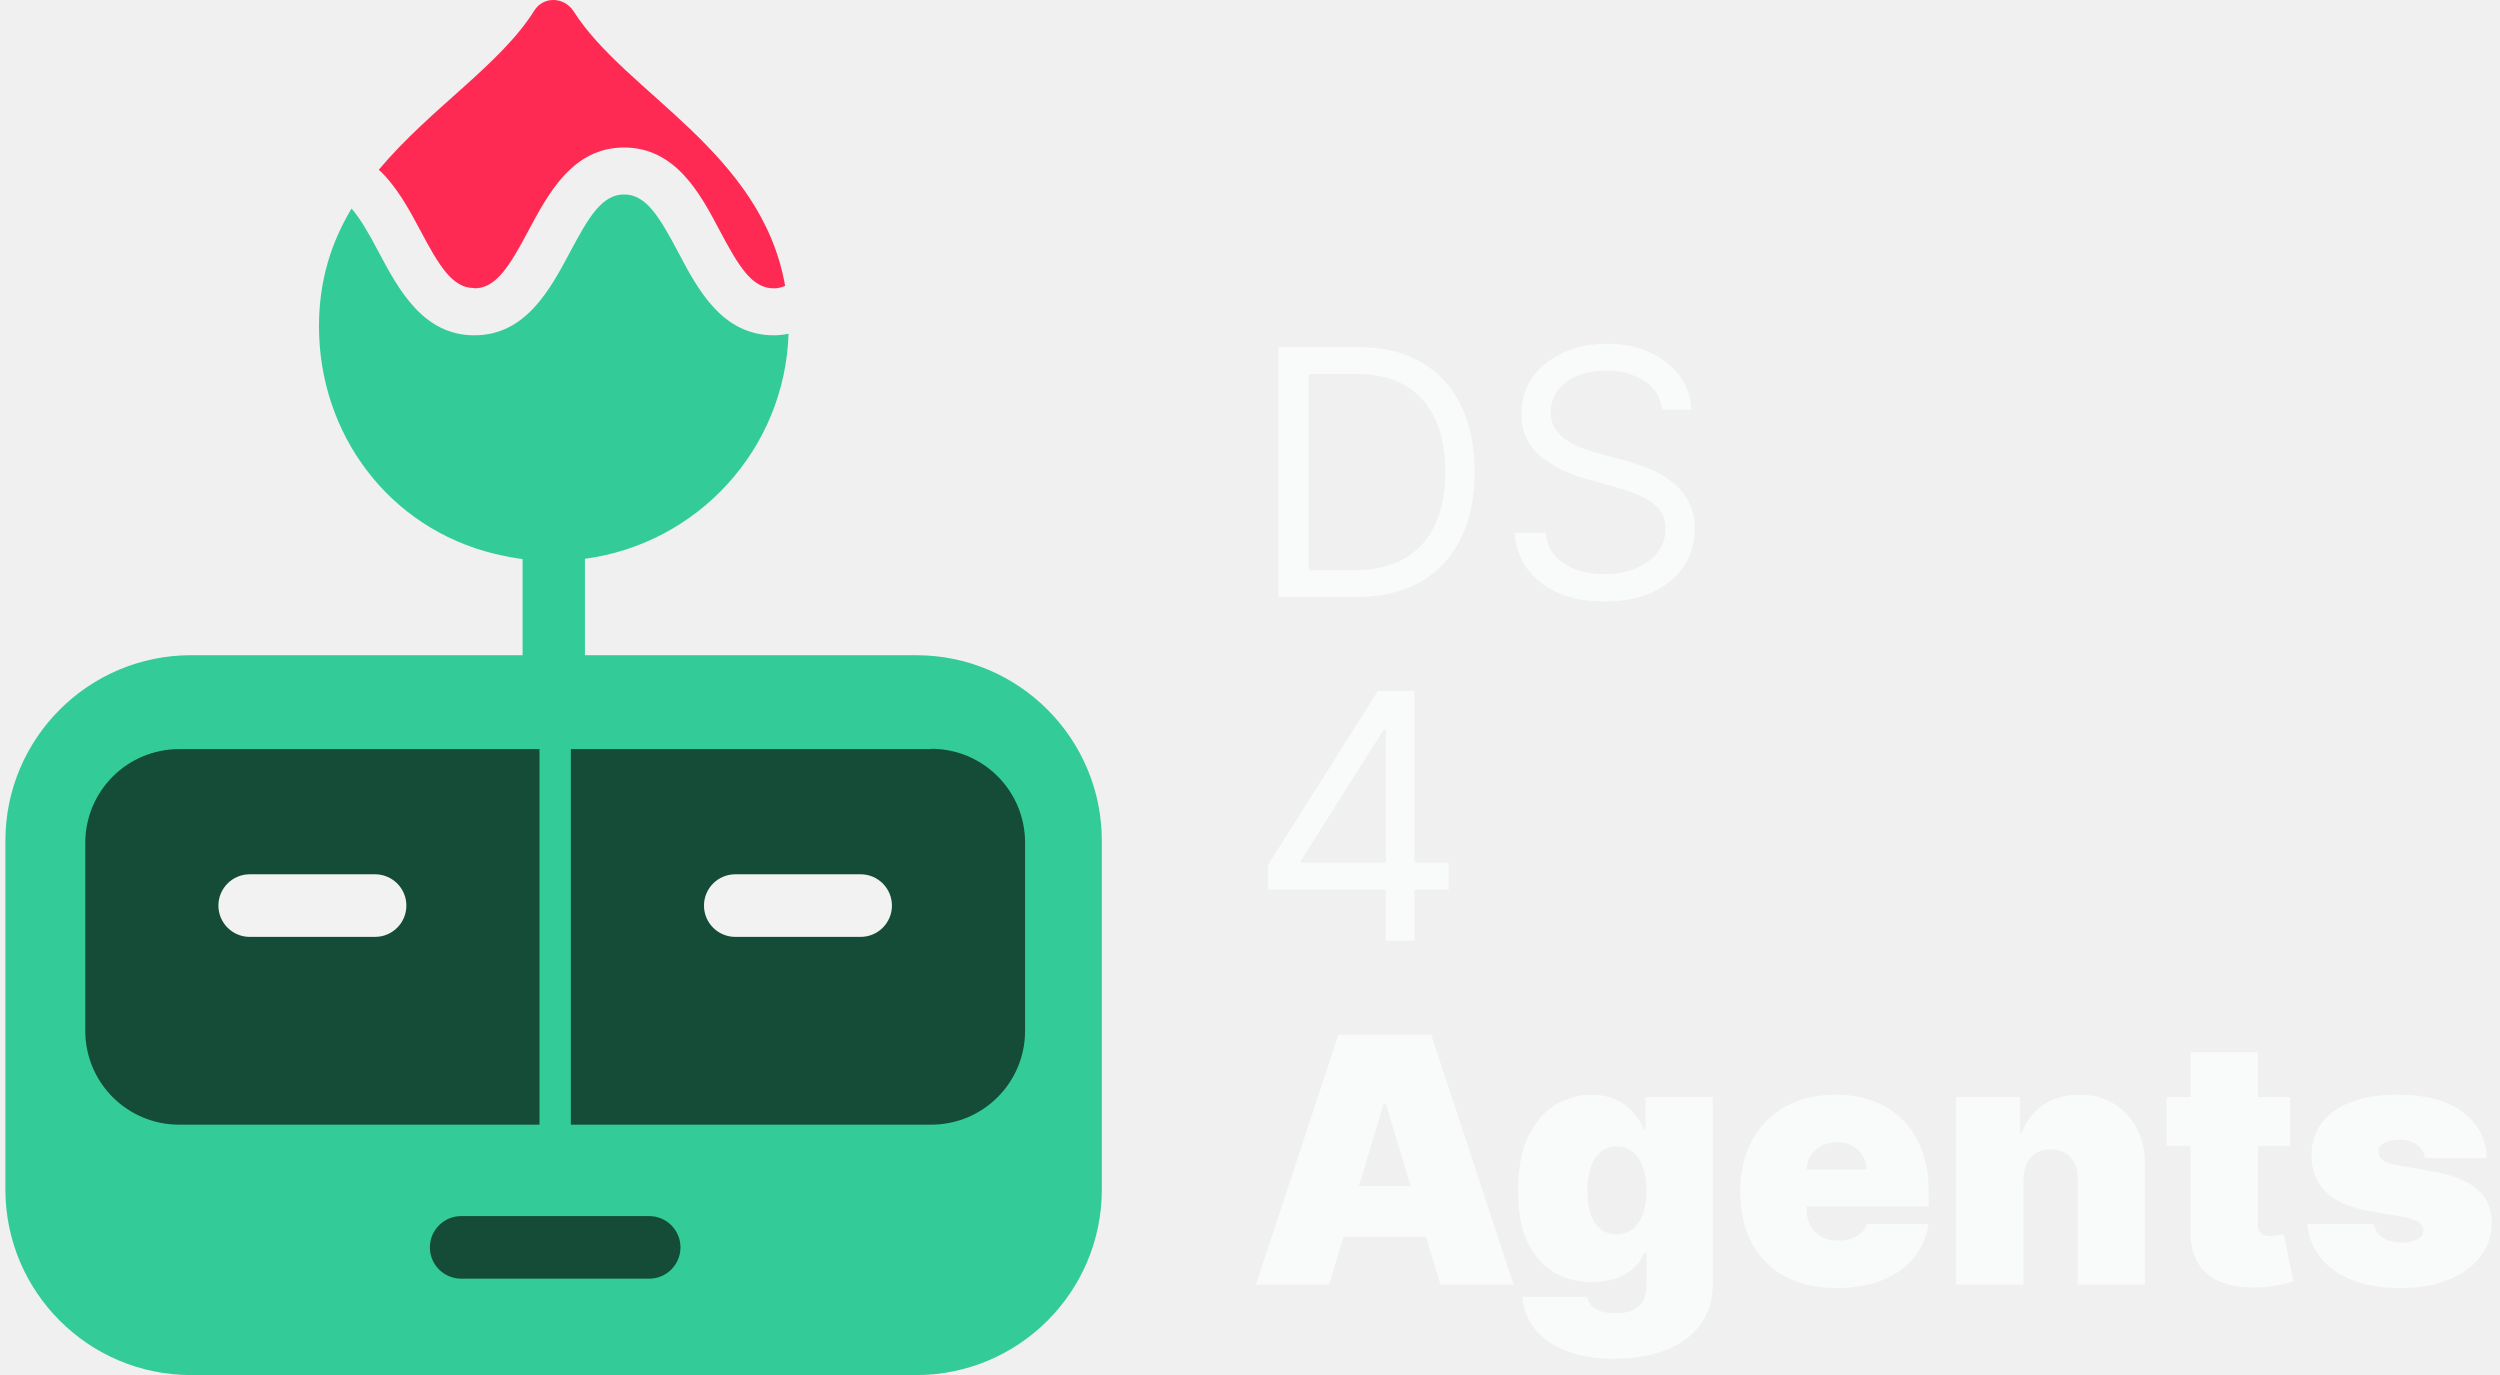
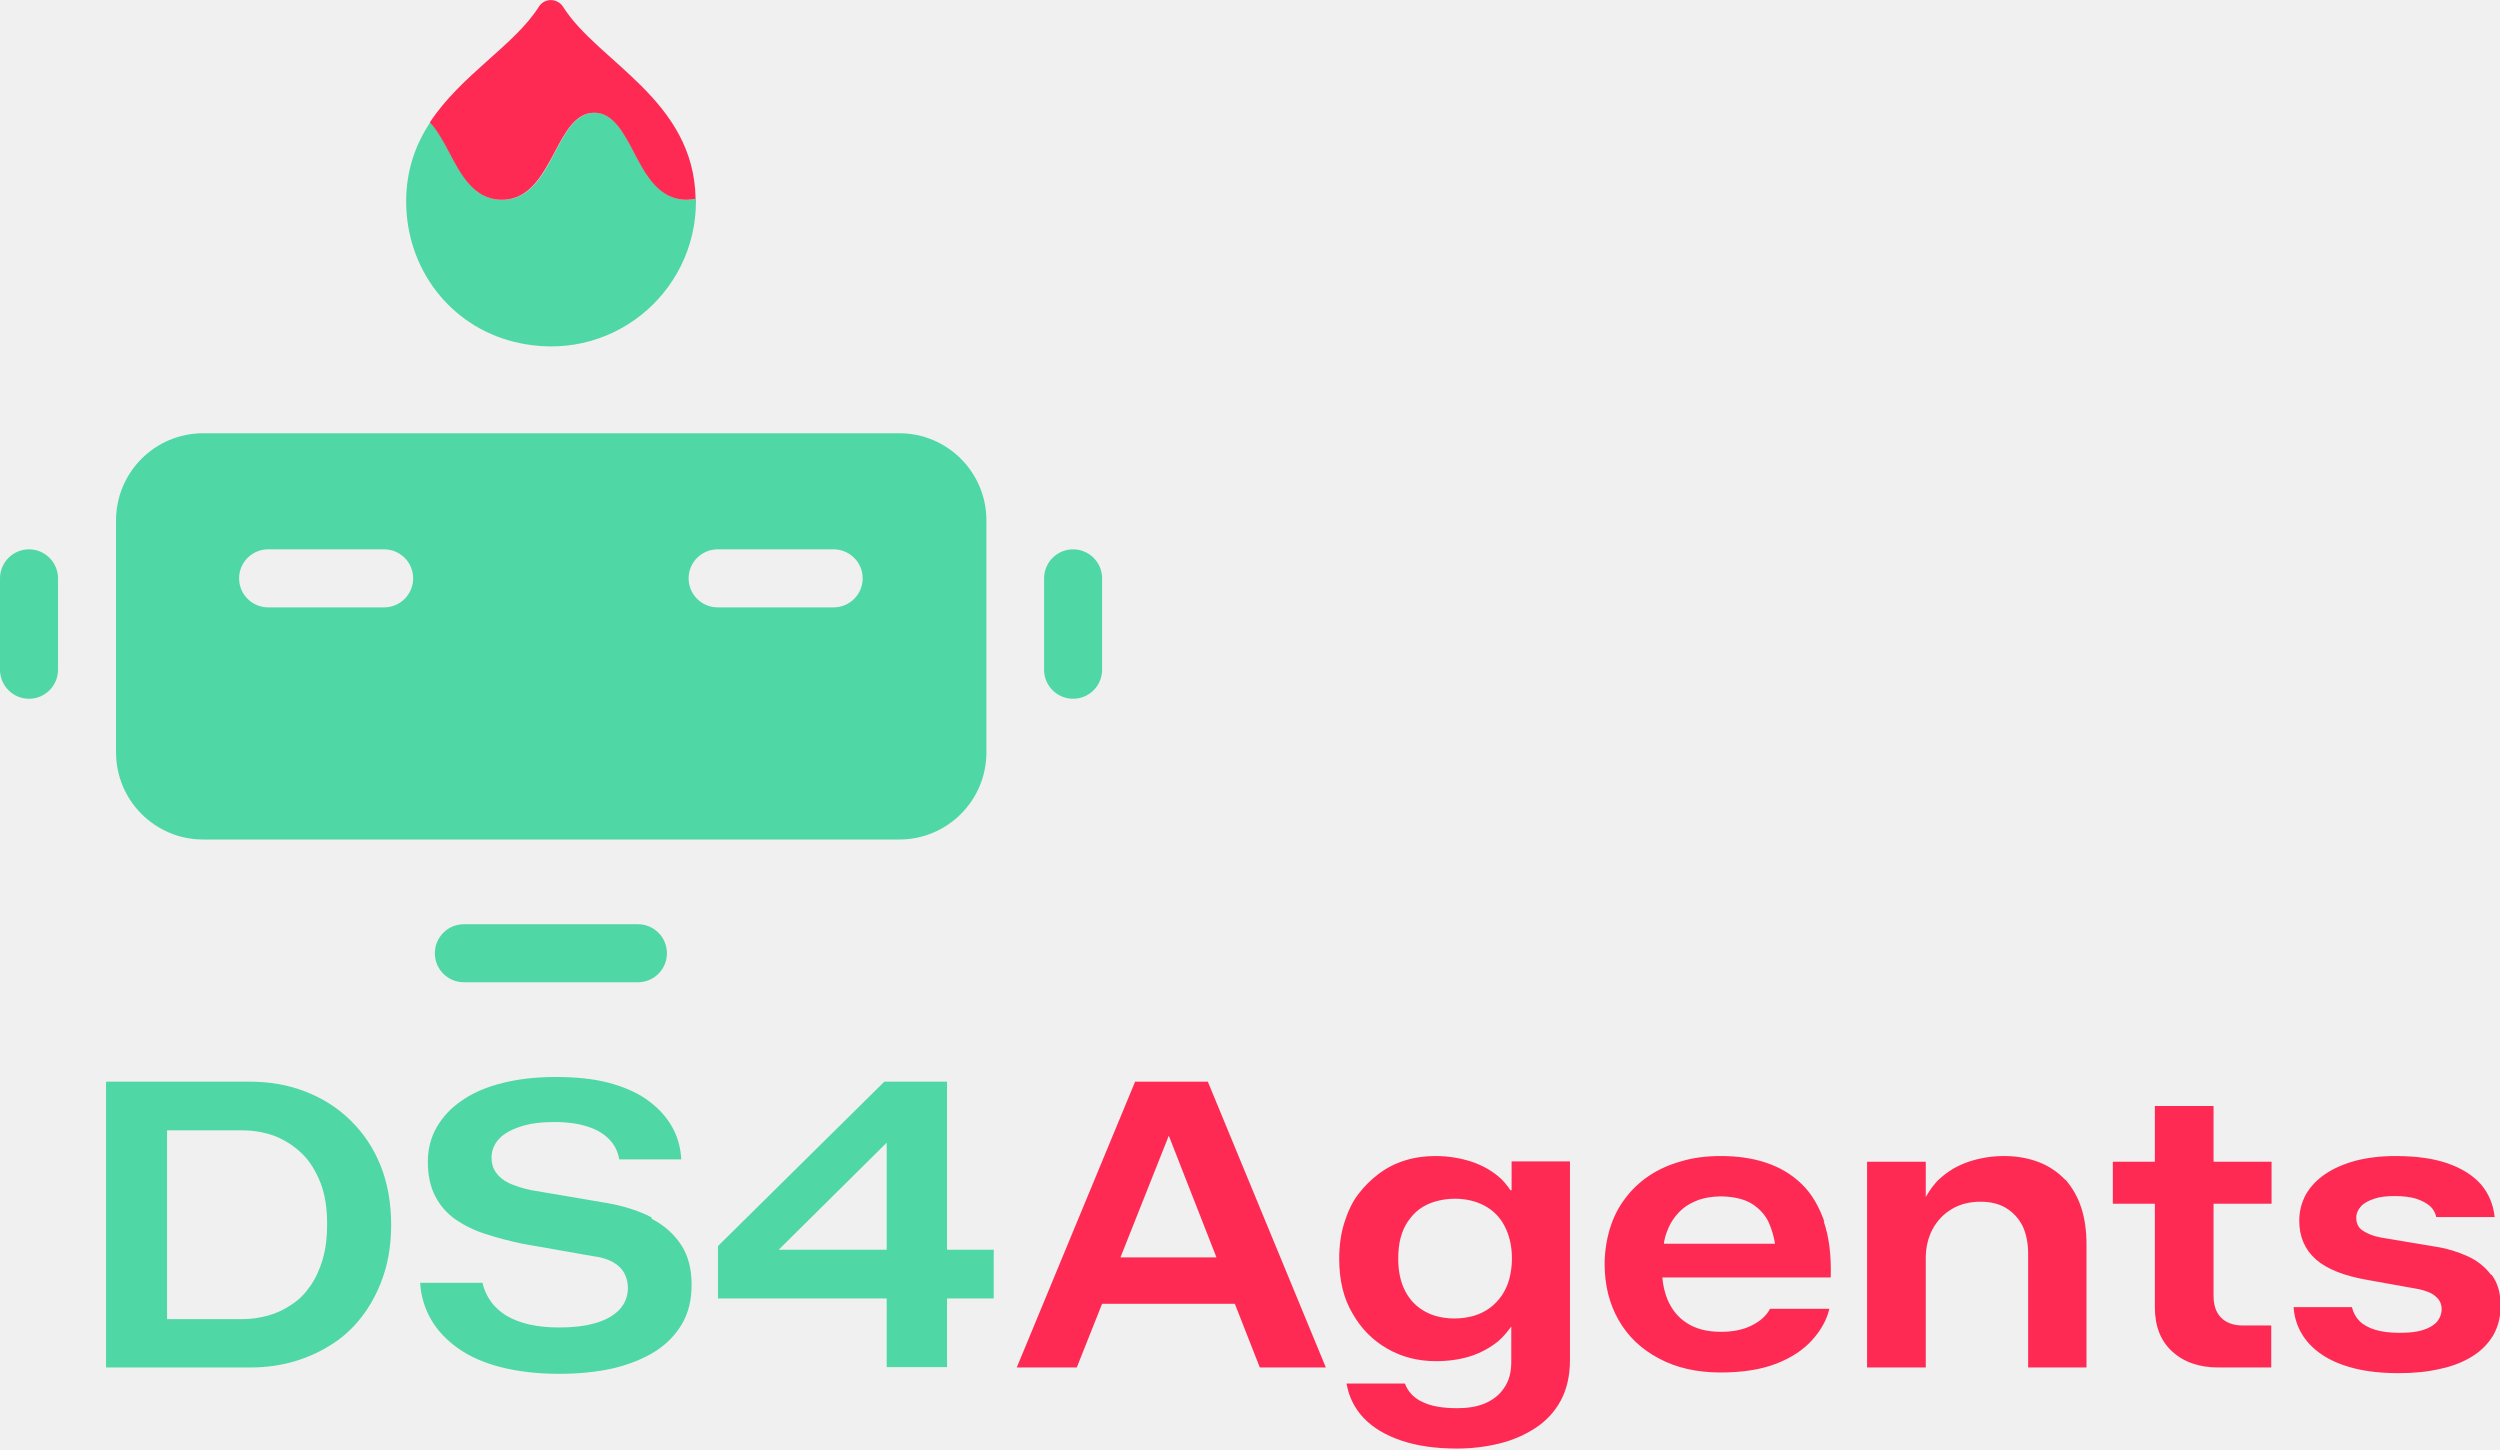
- <svg xmlns="http://www.w3.org/2000/svg" width="80" height="44" viewBox="0 0 420 232" fill="none">
-   <path d="M153.656 110.548H97.786V94.282C116.761 91.748 131.509 75.851 132.143 56.311C131.35 56.469 130.557 56.575 129.659 56.575C120.937 56.575 116.814 48.812 113.537 42.58C110.313 36.507 108.093 32.81 104.393 32.81C100.693 32.81 98.473 36.507 95.249 42.58C91.919 48.812 87.796 56.575 79.127 56.575C70.459 56.575 66.336 48.812 63.006 42.58C61.314 39.359 59.887 36.877 58.407 35.187C55.077 40.732 52.91 47.175 52.91 55.044C52.91 73.316 64.75 89.107 82.51 93.437C84.096 93.807 85.681 94.124 87.267 94.335V110.548H31.344C14.06 110.548 0 124.543 0 141.865V200.697C0 217.966 14.007 232.014 31.344 232.014H153.656C170.94 232.014 185 218.019 185 200.697V141.865C185 124.596 170.993 110.548 153.656 110.548Z" fill="#33CC99" />
-   <path d="M29.336 126.392C20.561 126.392 13.479 133.468 13.479 142.235V173.922C13.479 182.688 20.561 189.765 29.336 189.765H90.121V126.392H29.336Z" fill="#144C38" />
-   <path d="M62.371 147.516H41.228C38.309 147.516 35.942 149.881 35.942 152.797C35.942 155.714 38.309 158.078 41.228 158.078H62.371C65.29 158.078 67.657 155.714 67.657 152.797C67.657 149.881 65.29 147.516 62.371 147.516Z" fill="#F2F2F2" />
-   <path d="M108.621 205.186H76.907C73.988 205.186 71.621 207.55 71.621 210.467C71.621 213.384 73.988 215.748 76.907 215.748H108.621C111.54 215.748 113.907 213.384 113.907 210.467C113.907 207.55 111.54 205.186 108.621 205.186Z" fill="#144C38" />
-   <path d="M156.193 126.392H95.407V189.765H156.193C164.967 189.765 172.05 182.689 172.05 173.922V142.182C172.05 133.416 164.967 126.339 156.193 126.339V126.392Z" fill="#144C38" />
-   <path d="M144.3 147.516H123.157C120.238 147.516 117.871 149.881 117.871 152.797C117.871 155.714 120.238 158.078 123.157 158.078H144.3C147.219 158.078 149.585 155.714 149.585 152.797C149.585 149.881 147.219 147.516 144.3 147.516Z" fill="#F2F2F2" />
-   <path d="M79.127 48.653C82.774 48.653 85.047 44.956 88.272 38.883C91.602 32.651 95.724 24.888 104.393 24.888C113.062 24.888 117.237 32.651 120.514 38.883C123.739 44.956 125.959 48.653 129.659 48.653C130.346 48.653 130.98 48.495 131.562 48.231C127.597 25.575 104.657 15.752 95.883 1.915C94.297 -0.567 90.756 -0.673 89.223 1.81C83.514 10.946 71.674 18.287 63.006 28.638C66.019 31.437 68.133 35.345 69.983 38.83C73.207 44.904 75.427 48.6 79.074 48.6L79.127 48.653Z" fill="#FF2A54" />
-   <path transform="translate(211 58)" d="M16.8 42.743H3.788V0.576H17.376C21.467 0.576 24.967 1.421 27.877 3.109C30.787 4.784 33.017 7.192 34.568 10.336C36.119 13.465 36.895 17.212 36.895 21.577C36.895 25.97 36.112 29.751 34.548 32.922C32.983 36.079 30.704 38.508 27.712 40.21C24.72 41.898 21.082 42.743 16.8 42.743ZM8.894 38.213H16.471C19.957 38.213 22.846 37.541 25.138 36.195C27.431 34.85 29.14 32.935 30.265 30.451C31.391 27.967 31.953 25.009 31.953 21.577C31.953 18.173 31.398 15.243 30.286 12.786C29.174 10.315 27.513 8.421 25.303 7.103C23.093 5.772 20.341 5.106 17.047 5.106H8.894V38.213ZM68.519 11.118C68.272 9.032 67.27 7.412 65.513 6.259C63.757 5.106 61.602 4.53 59.048 4.53C57.182 4.53 55.548 4.832 54.148 5.435C52.762 6.039 51.678 6.87 50.895 7.927C50.127 8.984 49.742 10.185 49.742 11.53C49.742 12.655 50.01 13.623 50.545 14.433C51.094 15.229 51.794 15.895 52.645 16.43C53.496 16.952 54.389 17.384 55.322 17.727C56.255 18.056 57.113 18.324 57.895 18.53L62.178 19.683C63.276 19.971 64.498 20.369 65.843 20.877C67.202 21.385 68.499 22.078 69.734 22.957C70.983 23.821 72.013 24.933 72.823 26.292C73.632 27.651 74.037 29.319 74.037 31.295C74.037 33.574 73.44 35.633 72.246 37.472C71.066 39.311 69.336 40.773 67.058 41.857C64.793 42.942 62.041 43.484 58.801 43.484C55.782 43.484 53.167 42.997 50.957 42.022C48.761 41.047 47.031 39.689 45.769 37.945C44.52 36.202 43.813 34.178 43.648 31.872H48.919C49.056 33.464 49.591 34.782 50.525 35.825C51.472 36.854 52.666 37.623 54.107 38.131C55.562 38.625 57.127 38.872 58.801 38.872C60.751 38.872 62.501 38.556 64.052 37.925C65.603 37.28 66.831 36.388 67.737 35.248C68.643 34.095 69.096 32.75 69.096 31.213C69.096 29.813 68.705 28.674 67.922 27.795C67.14 26.917 66.111 26.203 64.834 25.654C63.557 25.105 62.178 24.624 60.696 24.213L55.507 22.73C52.213 21.783 49.605 20.431 47.683 18.674C45.762 16.917 44.801 14.618 44.801 11.777C44.801 9.416 45.439 7.357 46.716 5.6C48.006 3.83 49.735 2.457 51.904 1.482C54.087 0.494 56.523 6.97974e-06 59.213 6.97974e-06C61.931 6.97974e-06 64.347 0.487 66.46 1.462C68.574 2.423 70.249 3.74 71.484 5.415C72.733 7.089 73.392 8.991 73.461 11.118H68.519ZM2.058 92.095V87.895L20.588 58.577H23.636V65.083H21.577L7.576 87.236V87.566H32.53V92.095H2.058ZM21.906 100.743V90.819V88.863V58.577H26.765V100.743H21.906ZM12.353 158.743H-0.001L13.918 116.576H29.565L43.483 158.743H31.13L21.906 128.189H21.577L12.353 158.743ZM10.047 142.107H33.271V150.672H10.047V142.107ZM60.454 171.261C57.283 171.261 54.565 170.808 52.3 169.902C50.049 169.01 48.299 167.774 47.05 166.196C45.815 164.631 45.122 162.833 44.971 160.802H55.924C56.034 161.474 56.308 162.016 56.748 162.428C57.187 162.84 57.75 163.135 58.436 163.313C59.136 163.506 59.918 163.602 60.783 163.602C62.252 163.602 63.467 163.245 64.427 162.531C65.402 161.817 65.889 160.527 65.889 158.66V153.307H65.56C65.148 154.378 64.516 155.291 63.666 156.046C62.815 156.787 61.792 157.356 60.598 157.754C59.404 158.139 58.093 158.331 56.665 158.331C54.414 158.331 52.342 157.809 50.447 156.766C48.567 155.723 47.057 154.069 45.918 151.804C44.792 149.539 44.23 146.581 44.23 142.93C44.23 139.115 44.82 136.012 46 133.624C47.194 131.236 48.732 129.486 50.612 128.374C52.506 127.262 54.497 126.706 56.583 126.706C58.148 126.706 59.52 126.981 60.701 127.53C61.881 128.065 62.869 128.786 63.666 129.692C64.462 130.584 65.066 131.565 65.477 132.636H65.724V127.118H77.09V158.66C77.09 161.337 76.396 163.609 75.01 165.475C73.637 167.356 71.702 168.79 69.204 169.778C66.706 170.767 63.789 171.261 60.454 171.261ZM60.865 150.26C61.909 150.26 62.801 149.972 63.542 149.395C64.297 148.805 64.873 147.968 65.272 146.883C65.683 145.785 65.889 144.468 65.889 142.93C65.889 141.366 65.683 140.027 65.272 138.916C64.873 137.79 64.297 136.932 63.542 136.342C62.801 135.738 61.909 135.436 60.865 135.436C59.822 135.436 58.93 135.738 58.189 136.342C57.461 136.932 56.899 137.79 56.501 138.916C56.116 140.027 55.924 141.366 55.924 142.93C55.924 144.495 56.116 145.827 56.501 146.925C56.899 148.009 57.461 148.839 58.189 149.416C58.93 149.979 59.822 150.26 60.865 150.26ZM98.023 159.319C94.647 159.319 91.737 158.674 89.294 157.384C86.864 156.08 84.99 154.213 83.673 151.784C82.369 149.34 81.717 146.417 81.717 143.013C81.717 139.746 82.376 136.891 83.693 134.448C85.011 132.004 86.871 130.103 89.273 128.745C91.675 127.386 94.51 126.706 97.776 126.706C100.165 126.706 102.326 127.077 104.262 127.818C106.197 128.559 107.851 129.637 109.224 131.051C110.596 132.451 111.653 134.153 112.394 136.157C113.136 138.161 113.506 140.419 113.506 142.93V145.566H85.258V139.307H103.047C103.033 138.401 102.8 137.605 102.347 136.918C101.908 136.218 101.311 135.676 100.556 135.292C99.815 134.894 98.97 134.695 98.023 134.695C97.104 134.695 96.26 134.894 95.491 135.292C94.722 135.676 94.105 136.211 93.638 136.898C93.185 137.584 92.945 138.387 92.917 139.307V146.06C92.917 147.076 93.13 147.982 93.555 148.778C93.981 149.574 94.592 150.198 95.388 150.651C96.184 151.104 97.145 151.331 98.27 151.331C99.053 151.331 99.766 151.221 100.412 151.001C101.071 150.782 101.633 150.466 102.1 150.054C102.567 149.629 102.91 149.121 103.129 148.531H113.506C113.149 150.727 112.305 152.635 110.974 154.254C109.642 155.86 107.879 157.109 105.682 158.001C103.5 158.88 100.947 159.319 98.023 159.319ZM129.509 140.954V158.743H118.144V127.118H128.933V133.13H129.262C129.948 131.126 131.156 129.554 132.886 128.415C134.629 127.276 136.66 126.706 138.98 126.706C141.217 126.706 143.159 127.221 144.807 128.25C146.467 129.266 147.751 130.666 148.657 132.451C149.576 134.235 150.029 136.273 150.016 138.566V158.743H138.65V140.954C138.664 139.389 138.266 138.161 137.456 137.268C136.66 136.376 135.548 135.93 134.121 135.93C133.188 135.93 132.371 136.136 131.671 136.548C130.985 136.946 130.456 137.522 130.085 138.277C129.715 139.018 129.523 139.911 129.509 140.954ZM174.486 127.118V135.354H153.65V127.118H174.486ZM157.685 119.541H169.05V148.572C169.05 149.011 169.126 149.382 169.277 149.684C169.428 149.972 169.661 150.191 169.977 150.342C170.292 150.48 170.697 150.548 171.191 150.548C171.534 150.548 171.933 150.507 172.385 150.425C172.852 150.342 173.195 150.274 173.415 150.219L175.062 158.207C174.554 158.358 173.827 158.544 172.88 158.763C171.946 158.983 170.834 159.127 169.544 159.196C166.936 159.333 164.747 159.065 162.976 158.393C161.206 157.706 159.874 156.629 158.982 155.16C158.09 153.692 157.658 151.852 157.685 149.642V119.541ZM207.69 137.413H197.231C197.176 136.767 196.95 136.211 196.552 135.745C196.154 135.278 195.639 134.921 195.008 134.674C194.39 134.413 193.704 134.283 192.949 134.283C191.974 134.283 191.137 134.461 190.437 134.818C189.737 135.175 189.394 135.683 189.407 136.342C189.394 136.809 189.593 137.241 190.004 137.639C190.43 138.037 191.247 138.346 192.455 138.566L198.878 139.718C202.118 140.309 204.527 141.304 206.105 142.704C207.697 144.09 208.5 145.95 208.514 148.283C208.5 150.535 207.828 152.49 206.496 154.151C205.179 155.798 203.374 157.075 201.081 157.981C198.803 158.873 196.202 159.319 193.278 159.319C188.447 159.319 184.665 158.331 181.934 156.354C179.216 154.378 177.699 151.77 177.383 148.531H188.666C188.817 149.533 189.311 150.308 190.149 150.857C191 151.392 192.07 151.66 193.36 151.66C194.404 151.66 195.262 151.482 195.934 151.125C196.62 150.768 196.97 150.26 196.984 149.601C196.97 148.997 196.668 148.517 196.078 148.16C195.502 147.803 194.596 147.515 193.36 147.295L187.76 146.307C184.535 145.744 182.119 144.674 180.513 143.095C178.907 141.517 178.111 139.485 178.125 137.001C178.111 134.805 178.687 132.945 179.854 131.421C181.035 129.884 182.716 128.717 184.898 127.921C187.095 127.111 189.696 126.706 192.702 126.706C197.272 126.706 200.875 127.653 203.511 129.548C206.16 131.442 207.553 134.063 207.69 137.413Z" fill="#F9FAFA" />
+ <svg xmlns="http://www.w3.org/2000/svg" width="571" height="331" viewBox="0 0 571 331" fill="none">
+   <g clip-path="url(#clip0_230_6789)">
+     <path d="M79.972 255.811C77.001 252.916 73.574 250.783 69.613 249.259C65.653 247.736 61.464 247.05 56.894 247.05H24.22V312.336H56.97C60.702 312.336 64.13 311.879 67.405 310.889C70.68 309.898 73.574 308.527 76.316 306.699C79.058 304.87 81.343 302.585 83.247 299.919C85.151 297.252 86.674 294.205 87.74 290.853C88.807 287.501 89.34 283.769 89.34 279.731C89.34 274.703 88.502 270.133 86.903 266.171C85.303 262.21 83.018 258.782 80.048 255.887L79.972 255.811ZM73.726 287.578C73.041 289.863 72.127 291.92 70.908 293.672C69.689 295.424 68.319 296.872 66.643 297.938C64.967 299.081 63.216 299.919 61.312 300.452C59.407 300.985 57.427 301.29 55.371 301.29H38.158V258.172H55.371C57.96 258.172 60.474 258.629 62.759 259.467C65.043 260.382 67.1 261.677 68.928 263.429C70.756 265.181 72.127 267.466 73.193 270.133C74.259 272.875 74.716 275.998 74.716 279.655C74.716 282.55 74.412 285.216 73.726 287.501V287.578ZM148.824 278.055C145.929 276.532 142.35 275.389 138.237 274.703L121.176 271.808C119.196 271.351 117.52 270.818 116.226 270.209C114.931 269.599 113.941 268.761 113.255 267.771C112.57 266.781 112.265 265.638 112.265 264.419C112.265 262.743 112.874 261.296 114.017 260.077C115.159 258.858 116.911 257.944 119.044 257.258C121.176 256.573 123.69 256.268 126.584 256.268C129.63 256.268 132.22 256.649 134.276 257.334C136.409 258.02 138.008 259.01 139.227 260.305C140.446 261.6 141.131 263.048 141.436 264.8H155.602C155.45 262.058 154.764 259.544 153.394 257.182C152.023 254.82 150.118 252.84 147.757 251.164C145.396 249.488 142.426 248.193 138.922 247.279C135.419 246.365 131.382 245.984 126.889 245.984C122.395 245.984 118.434 246.441 114.778 247.355C111.123 248.269 108.076 249.564 105.563 251.316C103.049 252.992 101.145 255.049 99.774 257.411C98.403 259.772 97.718 262.438 97.718 265.257C97.718 268.38 98.251 270.971 99.393 273.18C100.536 275.389 102.059 277.141 104.039 278.512C106.02 279.884 108.305 281.026 110.97 281.864C113.56 282.702 116.378 283.464 119.348 284.073L135.343 286.892C137.247 287.121 138.77 287.578 139.989 288.263C141.207 288.949 142.045 289.787 142.578 290.777C143.111 291.768 143.416 292.91 143.416 294.129C143.416 296.11 142.731 297.786 141.436 299.157C140.141 300.528 138.313 301.518 135.952 302.204C133.591 302.89 130.849 303.194 127.65 303.194C125.137 303.194 122.928 302.966 120.872 302.509C118.891 302.052 117.14 301.366 115.692 300.528C114.245 299.614 113.027 298.548 112.113 297.252C111.199 295.957 110.513 294.51 110.209 292.986H95.966C96.118 295.957 96.956 298.7 98.403 301.29C99.85 303.804 101.907 306.013 104.573 307.918C107.238 309.822 110.513 311.269 114.398 312.26C118.282 313.25 122.7 313.783 127.726 313.783C132.372 313.783 136.561 313.326 140.217 312.488C143.949 311.574 147.072 310.279 149.738 308.603C152.327 306.927 154.384 304.794 155.831 302.28C157.278 299.766 157.963 296.795 157.963 293.443C157.963 289.863 157.202 286.816 155.602 284.378C154.003 281.94 151.794 279.884 148.824 278.36V278.055ZM216.305 285.445V247.05H201.986L163.98 284.607V296.567H202.519V312.26H216.305V296.567H226.968V285.445H216.305ZM202.519 285.445H177.842L202.519 260.991V285.445Z" fill="#4FD7A6" />
+     <path d="M145.701 211.094H105.944C102.288 211.094 99.318 214.065 99.318 217.721C99.318 221.378 102.288 224.349 105.944 224.349H145.701C149.357 224.349 152.328 221.378 152.328 217.721C152.328 214.065 149.357 211.094 145.701 211.094ZM6.626 125.468C2.97 125.468 0 128.439 0 132.095V152.969C0 156.625 2.97 159.596 6.626 159.596C10.282 159.596 13.252 156.625 13.252 152.969V132.095C13.252 128.439 10.282 125.468 6.626 125.468ZM245.095 125.468C241.439 125.468 238.469 128.439 238.469 132.095V152.969C238.469 156.625 241.439 159.596 245.095 159.596C248.751 159.596 251.721 156.625 251.721 152.969V132.095C251.721 128.439 248.751 125.468 245.095 125.468ZM205.338 98.957H46.384C35.416 98.957 26.505 107.87 26.505 118.84V171.861C26.505 182.831 35.416 191.744 46.384 191.744H205.414C216.381 191.744 225.293 182.831 225.293 171.861V118.84C225.293 107.87 216.381 98.957 205.414 98.957H205.338ZM87.741 138.723H61.236C57.58 138.723 54.609 135.752 54.609 132.095C54.609 128.439 57.58 125.468 61.236 125.468H87.741C91.397 125.468 94.367 128.439 94.367 132.095C94.367 135.752 91.397 138.723 87.741 138.723ZM190.41 138.723H163.904C160.249 138.723 157.278 135.752 157.278 132.095C157.278 128.439 160.249 125.468 163.904 125.468H190.41C194.065 125.468 197.036 128.439 197.036 132.095C197.036 135.752 194.065 138.723 190.41 138.723ZM117.445 78.084C139.38 83.493 158.954 67.038 158.954 46.013C158.954 45.784 158.954 45.632 158.954 45.403C158.268 45.556 157.583 45.632 156.897 45.632C150.652 45.632 147.605 39.918 144.864 34.814C142.426 30.167 140.065 25.749 135.8 25.749C131.535 25.749 129.174 30.167 126.737 34.814C124.071 39.918 121.024 45.632 114.703 45.632C108.381 45.632 105.411 39.918 102.669 34.814C101.298 32.148 99.927 29.634 98.251 27.958C94.976 32.91 92.767 38.776 92.767 46.013C92.767 61.248 102.669 74.427 117.445 78.084Z" fill="#4FD7A6" />
+     <path d="M128.64 1.6C127.346 -0.457 124.375 -0.533 123.08 1.524C117.597 10.284 105.334 17.064 98.175 27.958C99.85 29.71 101.221 32.224 102.592 34.814C105.258 39.918 108.305 45.632 114.626 45.632C120.948 45.632 123.918 39.918 126.66 34.814C129.097 30.167 131.458 25.749 135.724 25.749C139.989 25.749 142.35 30.167 144.787 34.814C147.453 39.918 150.499 45.632 156.821 45.632C157.583 45.632 158.268 45.555 158.877 45.403C158.497 22.778 136.561 14.169 128.64 1.6ZM158.954 45.708C158.954 45.708 158.954 45.86 158.954 46.013C158.954 46.013 158.954 45.86 158.954 45.708Z" fill="#FF2A54" />
+     <path d="M259.261 247.05L232.223 312.336H245.932L251.721 297.786H282.034L287.746 312.336H302.826L275.865 247.05H259.337H259.261ZM255.91 287.197L266.953 259.391L277.845 287.197H255.91ZM345.021 271.885C344.183 270.666 343.269 269.523 342.127 268.609C340.375 267.162 338.243 266.019 335.882 265.257C333.444 264.495 330.779 264.038 327.884 264.038C325.447 264.038 323.162 264.343 320.953 265.029C318.745 265.714 316.764 266.705 314.937 268.076C313.109 269.447 311.509 271.047 310.138 272.875C308.767 274.703 307.777 276.913 307.016 279.35C306.254 281.788 305.873 284.531 305.873 287.502C305.873 292.377 306.863 296.567 308.92 299.995C310.9 303.499 313.566 306.166 316.917 308.07C320.268 309.975 323.924 310.889 327.961 310.889C330.855 310.889 333.521 310.508 335.882 309.746C338.243 308.984 340.299 307.842 342.127 306.394C343.269 305.404 344.26 304.261 345.174 302.966V311.117C345.174 313.479 344.64 315.459 343.498 317.059C342.432 318.659 340.908 319.802 339.08 320.564C337.253 321.325 335.12 321.63 332.835 321.63C329.484 321.63 326.818 321.173 324.838 320.183C322.858 319.268 321.563 317.821 320.877 315.993H307.549C308.082 319.116 309.453 321.782 311.509 323.915C313.642 326.125 316.46 327.801 320.04 329.019C323.619 330.238 327.884 330.848 332.759 330.848C336.11 330.848 339.309 330.467 342.432 329.705C345.554 328.943 348.296 327.724 350.734 326.125C353.171 324.525 355.075 322.468 356.446 319.954C357.817 317.44 358.578 314.317 358.578 310.66V265.257H345.25V271.809L345.021 271.885ZM344.717 292.149C344.336 293.596 343.726 294.815 342.965 295.958C342.203 297.024 341.289 298.014 340.223 298.776C339.157 299.538 337.938 300.147 336.643 300.528C335.272 300.909 333.825 301.138 332.226 301.138C329.636 301.138 327.351 300.604 325.447 299.538C323.543 298.471 322.02 296.948 320.953 294.891C319.887 292.834 319.354 290.396 319.354 287.502C319.354 285.826 319.506 284.226 319.887 282.778C320.268 281.331 320.801 280.112 321.563 278.97C322.324 277.903 323.162 276.913 324.229 276.151C325.295 275.389 326.513 274.78 327.884 274.399C329.255 274.018 330.702 273.789 332.226 273.789C334.815 273.789 337.1 274.323 339.08 275.389C341.061 276.456 342.584 277.979 343.65 280.036C344.717 282.093 345.326 284.531 345.326 287.425C345.326 289.101 345.097 290.701 344.717 292.149ZM416.691 279.046C415.473 275.541 413.797 272.647 411.512 270.437C409.227 268.228 406.562 266.628 403.363 265.562C400.164 264.495 396.736 264.038 393.004 264.038C389.729 264.038 386.683 264.419 383.941 265.257C381.199 266.019 378.686 267.162 376.553 268.609C374.42 270.056 372.593 271.809 371.145 273.789C369.622 275.77 368.48 278.055 367.718 280.569C366.956 283.083 366.499 285.826 366.499 288.72C366.499 293.52 367.566 297.786 369.698 301.519C371.831 305.251 374.877 308.146 378.914 310.279C382.875 312.412 387.597 313.479 393.004 313.479C398.031 313.479 402.296 312.793 405.8 311.422C409.303 310.051 411.969 308.222 413.949 306.013C415.93 303.804 417.225 301.442 417.834 298.929H404.277C403.439 300.528 402.068 301.747 400.088 302.738C398.107 303.728 395.822 304.185 393.004 304.185C389.882 304.185 387.292 303.499 385.312 302.204C383.255 300.909 381.808 299.081 380.818 296.719C380.209 295.196 379.828 293.52 379.676 291.768H418.139C418.291 286.74 417.758 282.474 416.539 278.97L416.691 279.046ZM380.057 284.15C380.057 284.15 380.057 283.845 380.057 283.693C380.361 282.093 380.894 280.722 381.58 279.427C382.265 278.208 383.179 277.065 384.246 276.151C385.312 275.237 386.607 274.551 388.054 274.018C389.501 273.561 391.176 273.256 393.004 273.256C394.68 273.256 396.279 273.485 397.65 273.865C399.021 274.246 400.316 274.932 401.382 275.846C402.449 276.76 403.363 277.827 403.972 279.198C404.581 280.569 405.114 282.169 405.419 284.074H379.98L380.057 284.15ZM568.943 291.158C567.572 289.33 565.744 287.883 563.535 286.892C561.326 285.902 558.889 285.14 556.376 284.759L543.656 282.626C542.057 282.321 540.762 281.788 539.696 281.103C538.63 280.417 538.173 279.427 538.173 278.132C538.173 277.141 538.553 276.303 539.239 275.541C539.924 274.78 540.915 274.246 542.285 273.789C543.58 273.332 545.18 273.18 547.008 273.18C548.988 273.18 550.587 273.408 551.882 273.789C553.177 274.246 554.243 274.78 555.005 275.465C555.767 276.151 556.223 276.989 556.452 277.979H569.781C569.476 275.084 568.41 272.57 566.658 270.514C564.83 268.457 562.317 266.857 559.042 265.714C555.767 264.572 551.806 264.038 547.084 264.038C543.733 264.038 540.686 264.419 538.02 265.105C535.278 265.867 532.994 266.857 531.089 268.152C529.185 269.447 527.738 270.971 526.672 272.799C525.682 274.627 525.149 276.608 525.149 278.817C525.149 282.474 526.443 285.445 528.957 287.654C531.47 289.863 535.355 291.387 540.534 292.301L552.415 294.434C554.167 294.815 555.538 295.348 556.376 296.186C557.29 296.948 557.671 297.938 557.671 299.005C557.671 300.071 557.29 301.062 556.604 301.9C555.843 302.738 554.776 303.347 553.329 303.804C551.882 304.261 550.13 304.413 548.074 304.413C545.865 304.413 544.037 304.185 542.514 303.728C540.991 303.271 539.772 302.585 538.934 301.747C538.096 300.909 537.487 299.843 537.182 298.548H523.854C524.006 300.757 524.615 302.738 525.682 304.566C526.748 306.394 528.195 307.918 530.175 309.289C532.156 310.66 534.593 311.727 537.563 312.489C540.458 313.25 543.961 313.631 547.922 313.631C551.349 313.631 554.472 313.326 557.366 312.641C560.26 312.031 562.697 311.041 564.754 309.746C566.81 308.451 568.333 306.851 569.476 304.947C570.542 303.042 571.152 300.833 571.152 298.243C571.152 295.348 570.466 292.987 569.095 291.158H568.943ZM505.498 252.611H492.17V265.333H482.573V274.932H492.17V298.548C492.17 302.89 493.465 306.242 496.13 308.68C498.796 311.117 502.299 312.336 506.793 312.336H518.751V302.738H512.201C510.144 302.738 508.469 302.128 507.326 300.985C506.108 299.767 505.575 298.091 505.575 295.881V274.932H518.827V265.333H505.575V252.611H505.498ZM471.682 269.447C470.082 267.771 468.102 266.4 465.817 265.486C463.456 264.572 460.79 264.038 457.744 264.038C454.849 264.038 452.184 264.495 449.67 265.333C447.157 266.171 444.948 267.466 443.044 269.219C441.749 270.361 440.759 271.809 439.845 273.408V265.333H426.44V312.336H439.845V287.349C439.845 284.912 440.378 282.702 441.368 280.798C442.435 278.817 443.882 277.294 445.786 276.151C447.69 275.008 449.899 274.475 452.336 274.475C454.621 274.475 456.601 274.932 458.201 275.922C459.8 276.913 461.019 278.208 461.933 279.96C462.77 281.712 463.227 283.845 463.227 286.359V312.336H476.556V284.302C476.556 281.103 476.175 278.284 475.337 275.77C474.5 273.256 473.281 271.199 471.758 269.447H471.682Z" fill="#FF2A54" />
+   </g>
+   <defs>
+     <clipPath id="clip0_230_6789">
+       <rect width="571" height="331" fill="white" />
+     </clipPath>
+   </defs>
</svg>
